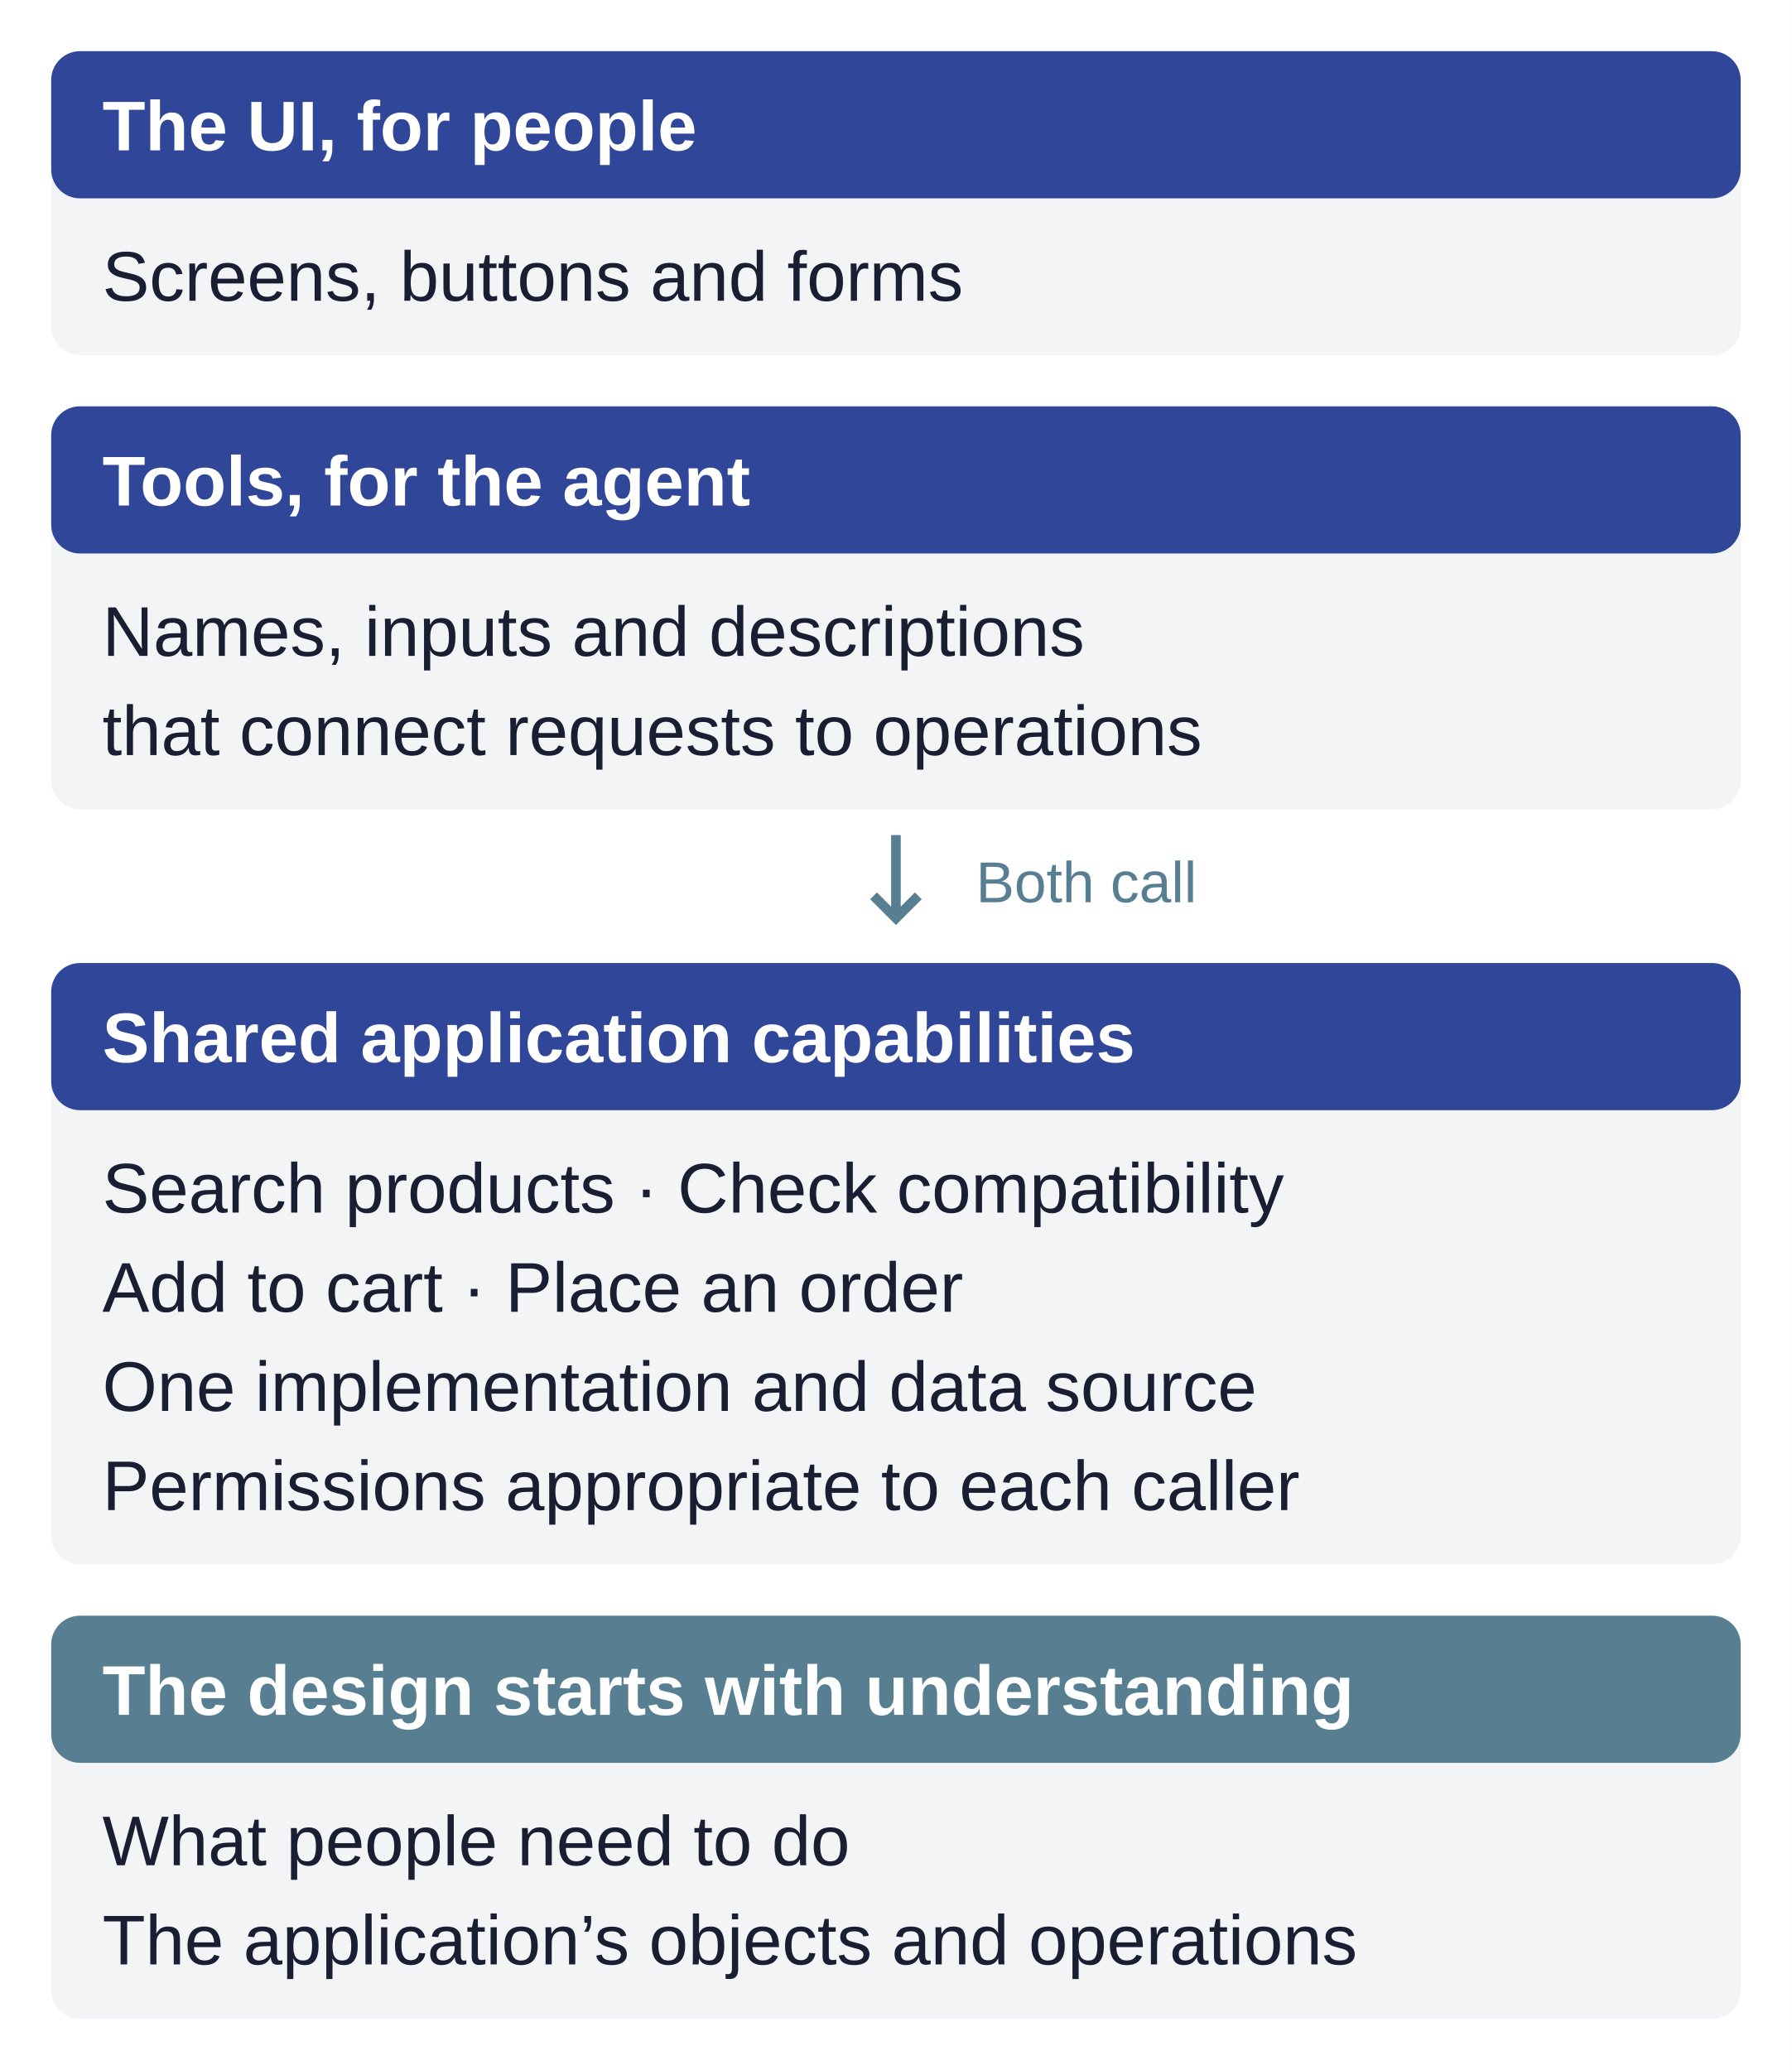
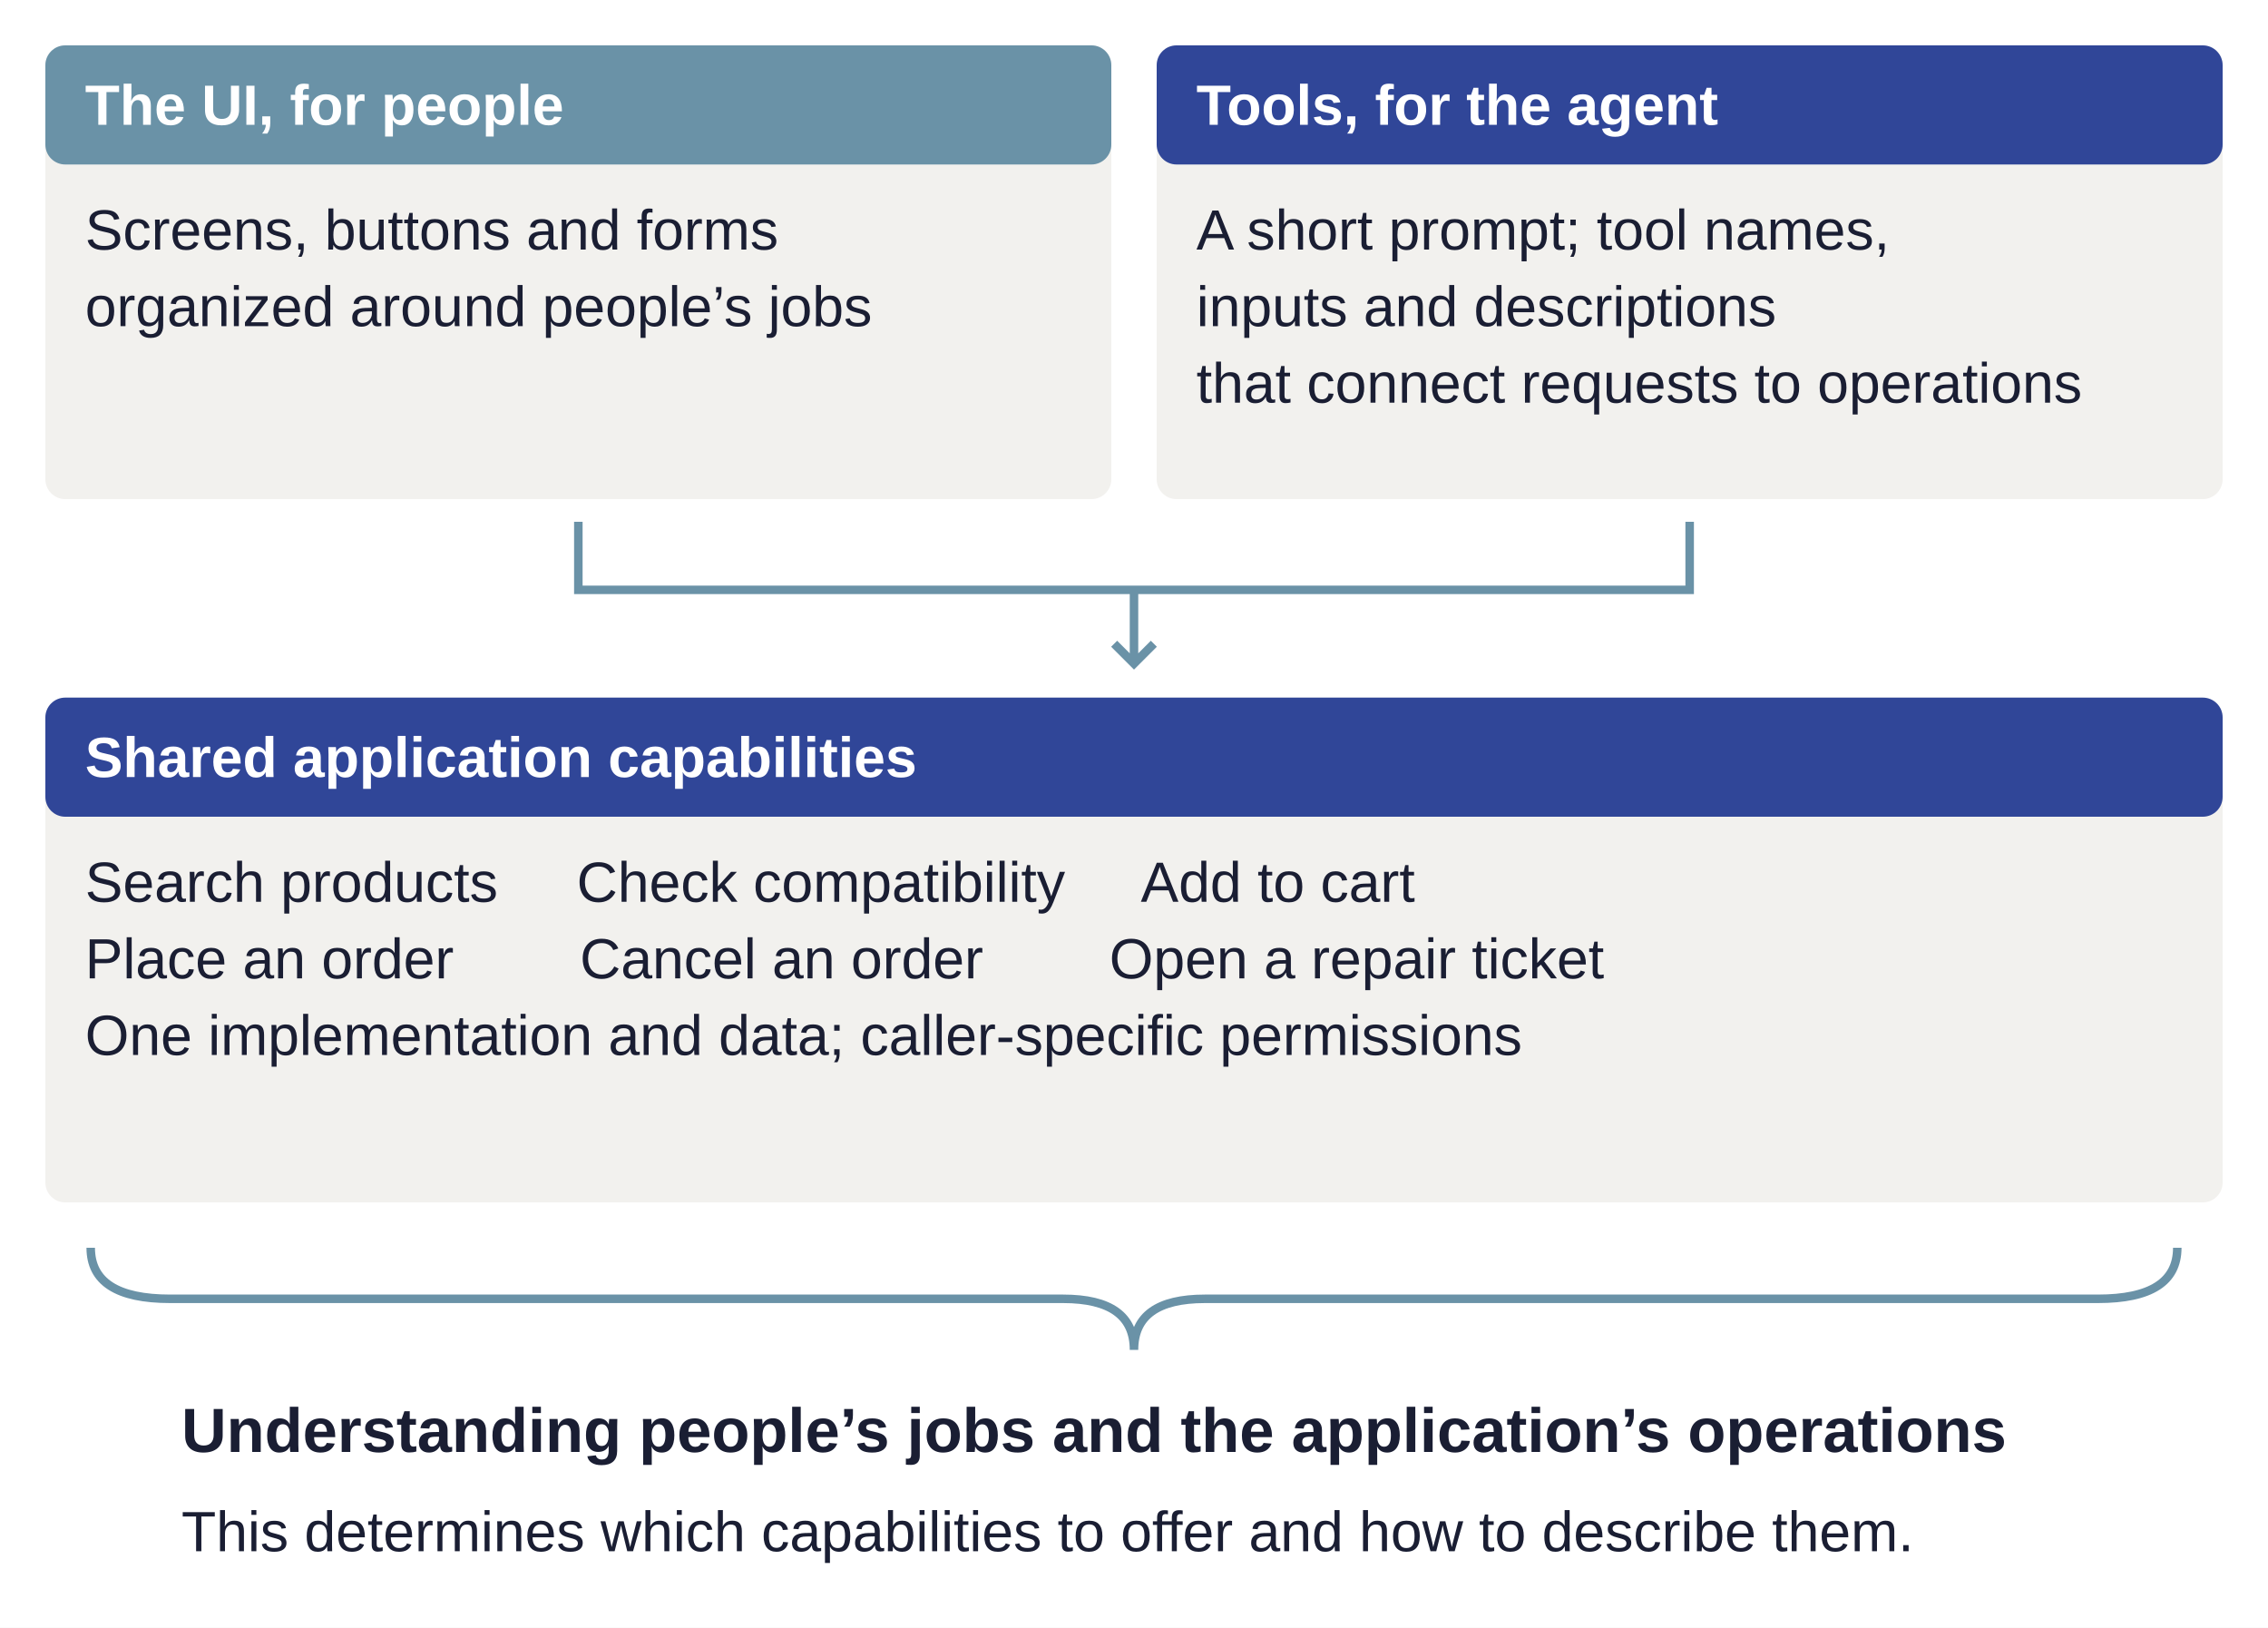
- <svg xmlns="http://www.w3.org/2000/svg" width="560" height="647" viewBox="0 0 560 647" role="img" aria-label="The UI and agent call shared capabilities with caller-specific permissions. Understanding users and their jobs guides the design.">
-   <rect width="560" height="647" fill="white" />
-   <rect x="16" y="16" width="528" height="95" rx="9" fill="#f3f4f6" />
-   <rect x="16" y="16" width="528" height="46" rx="9" fill="#304698" />
-   <text x="32" y="47" font-family="Arial, sans-serif" font-size="22" fill="white" font-weight="700">The UI, for people</text>
-   <text x="32" y="94" font-family="Arial, sans-serif" font-size="22" fill="#1a1e33">Screens, buttons and forms</text>
-   <rect x="16" y="127" width="528" height="126" rx="9" fill="#f3f4f6" />
-   <rect x="16" y="127" width="528" height="46" rx="9" fill="#304698" />
-   <text x="32" y="158" font-family="Arial, sans-serif" font-size="22" fill="white" font-weight="700">Tools, for the agent</text>
-   <text x="32" y="205" font-family="Arial, sans-serif" font-size="22" fill="#1a1e33">Names, inputs and descriptions</text>
-   <text x="32" y="236" font-family="Arial, sans-serif" font-size="22" fill="#1a1e33">that connect requests to operations</text>
-   <path d="M280 261 v26 m-7 -7 l7 7 7 -7" fill="none" stroke="#577f91" stroke-width="3" />
-   <text x="305" y="282" font-family="Arial, sans-serif" font-size="18" fill="#577f91">Both call</text>
-   <rect x="16" y="301" width="528" height="188" rx="9" fill="#f3f4f6" />
-   <rect x="16" y="301" width="528" height="46" rx="9" fill="#304698" />
-   <text x="32" y="332" font-family="Arial, sans-serif" font-size="22" fill="white" font-weight="700">Shared application capabilities</text>
-   <text x="32" y="379" font-family="Arial, sans-serif" font-size="22" fill="#1a1e33">Search products · Check compatibility</text>
-   <text x="32" y="410" font-family="Arial, sans-serif" font-size="22" fill="#1a1e33">Add to cart · Place an order</text>
-   <text x="32" y="441" font-family="Arial, sans-serif" font-size="22" fill="#1a1e33">One implementation and data source</text>
-   <text x="32" y="472" font-family="Arial, sans-serif" font-size="22" fill="#1a1e33">Permissions appropriate to each caller</text>
-   <rect x="16" y="505" width="528" height="126" rx="9" fill="#f3f4f6" />
-   <rect x="16" y="505" width="528" height="46" rx="9" fill="#577f91" />
-   <text x="32" y="536" font-family="Arial, sans-serif" font-size="22" fill="white" font-weight="700">The design starts with understanding</text>
-   <text x="32" y="583" font-family="Arial, sans-serif" font-size="22" fill="#1a1e33">What people need to do</text>
-   <text x="32" y="614" font-family="Arial, sans-serif" font-size="22" fill="#1a1e33">The application’s objects and operations</text>
+ <svg xmlns="http://www.w3.org/2000/svg" width="800" height="574" viewBox="0 0 800 574" role="img" aria-label="The UI and agent tools sit side by side above shared capabilities, supported by understanding users and their jobs.">
+   <rect width="800" height="574" fill="white" />
+   <rect x="16" y="16" width="376" height="160" rx="7" fill="#f2f1ee" />
+   <rect x="16" y="16" width="376" height="42" rx="7" fill="#6a92a7" />
+   <text xml:space="preserve" x="30" y="44" font-family="Arial, sans-serif" font-size="20" fill="white" font-weight="700">The UI, for people</text>
+   <text xml:space="preserve" x="30" y="88" font-family="Arial, sans-serif" font-size="20" fill="#1a1e33">Screens, buttons and forms</text>
+   <text xml:space="preserve" x="30" y="115" font-family="Arial, sans-serif" font-size="20" fill="#1a1e33">organized around people’s jobs</text>
+   <rect x="408" y="16" width="376" height="160" rx="7" fill="#f2f1ee" />
+   <rect x="408" y="16" width="376" height="42" rx="7" fill="#304698" />
+   <text xml:space="preserve" x="422" y="44" font-family="Arial, sans-serif" font-size="20" fill="white" font-weight="700">Tools, for the agent</text>
+   <text xml:space="preserve" x="422" y="88" font-family="Arial, sans-serif" font-size="20" fill="#1a1e33">A short prompt; tool names,</text>
+   <text xml:space="preserve" x="422" y="115" font-family="Arial, sans-serif" font-size="20" fill="#1a1e33">inputs and descriptions</text>
+   <text xml:space="preserve" x="422" y="142" font-family="Arial, sans-serif" font-size="20" fill="#1a1e33">that connect requests to operations</text>
+   <path d="M204 184 V208 H596 V184 M400 208 V234 m-7 -7 l7 7 7 -7" fill="none" stroke="#6a92a7" stroke-width="3" />
+   <rect x="16" y="246" width="768" height="178" rx="7" fill="#f2f1ee" />
+   <rect x="16" y="246" width="768" height="42" rx="7" fill="#304698" />
+   <text xml:space="preserve" x="30" y="274" font-family="Arial, sans-serif" font-size="20" fill="white" font-weight="700">Shared application capabilities</text>
+   <text xml:space="preserve" x="30" y="318" font-family="Arial, sans-serif" font-size="20" fill="#1a1e33">Search products     Check compatibility     Add to cart</text>
+   <text xml:space="preserve" x="30" y="345" font-family="Arial, sans-serif" font-size="20" fill="#1a1e33">Place an order        Cancel an order        Open a repair ticket</text>
+   <text xml:space="preserve" x="30" y="372" font-family="Arial, sans-serif" font-size="20" fill="#1a1e33">One implementation and data; caller-specific permissions</text>
+   <path d="M32 440 Q32 458 60 458 H375 Q400 458 400 476 Q400 458 425 458 H740 Q768 458 768 440" fill="none" stroke="#6a92a7" stroke-width="3" />
+   <text xml:space="preserve" x="64" y="512" font-family="Arial, sans-serif" font-size="22" fill="#1a1e33" font-weight="700">Understanding people’s jobs and the application’s operations</text>
+   <text xml:space="preserve" x="64" y="547" font-family="Arial, sans-serif" font-size="20" fill="#1a1e33">This determines which capabilities to offer and how to describe them.</text>
</svg>
